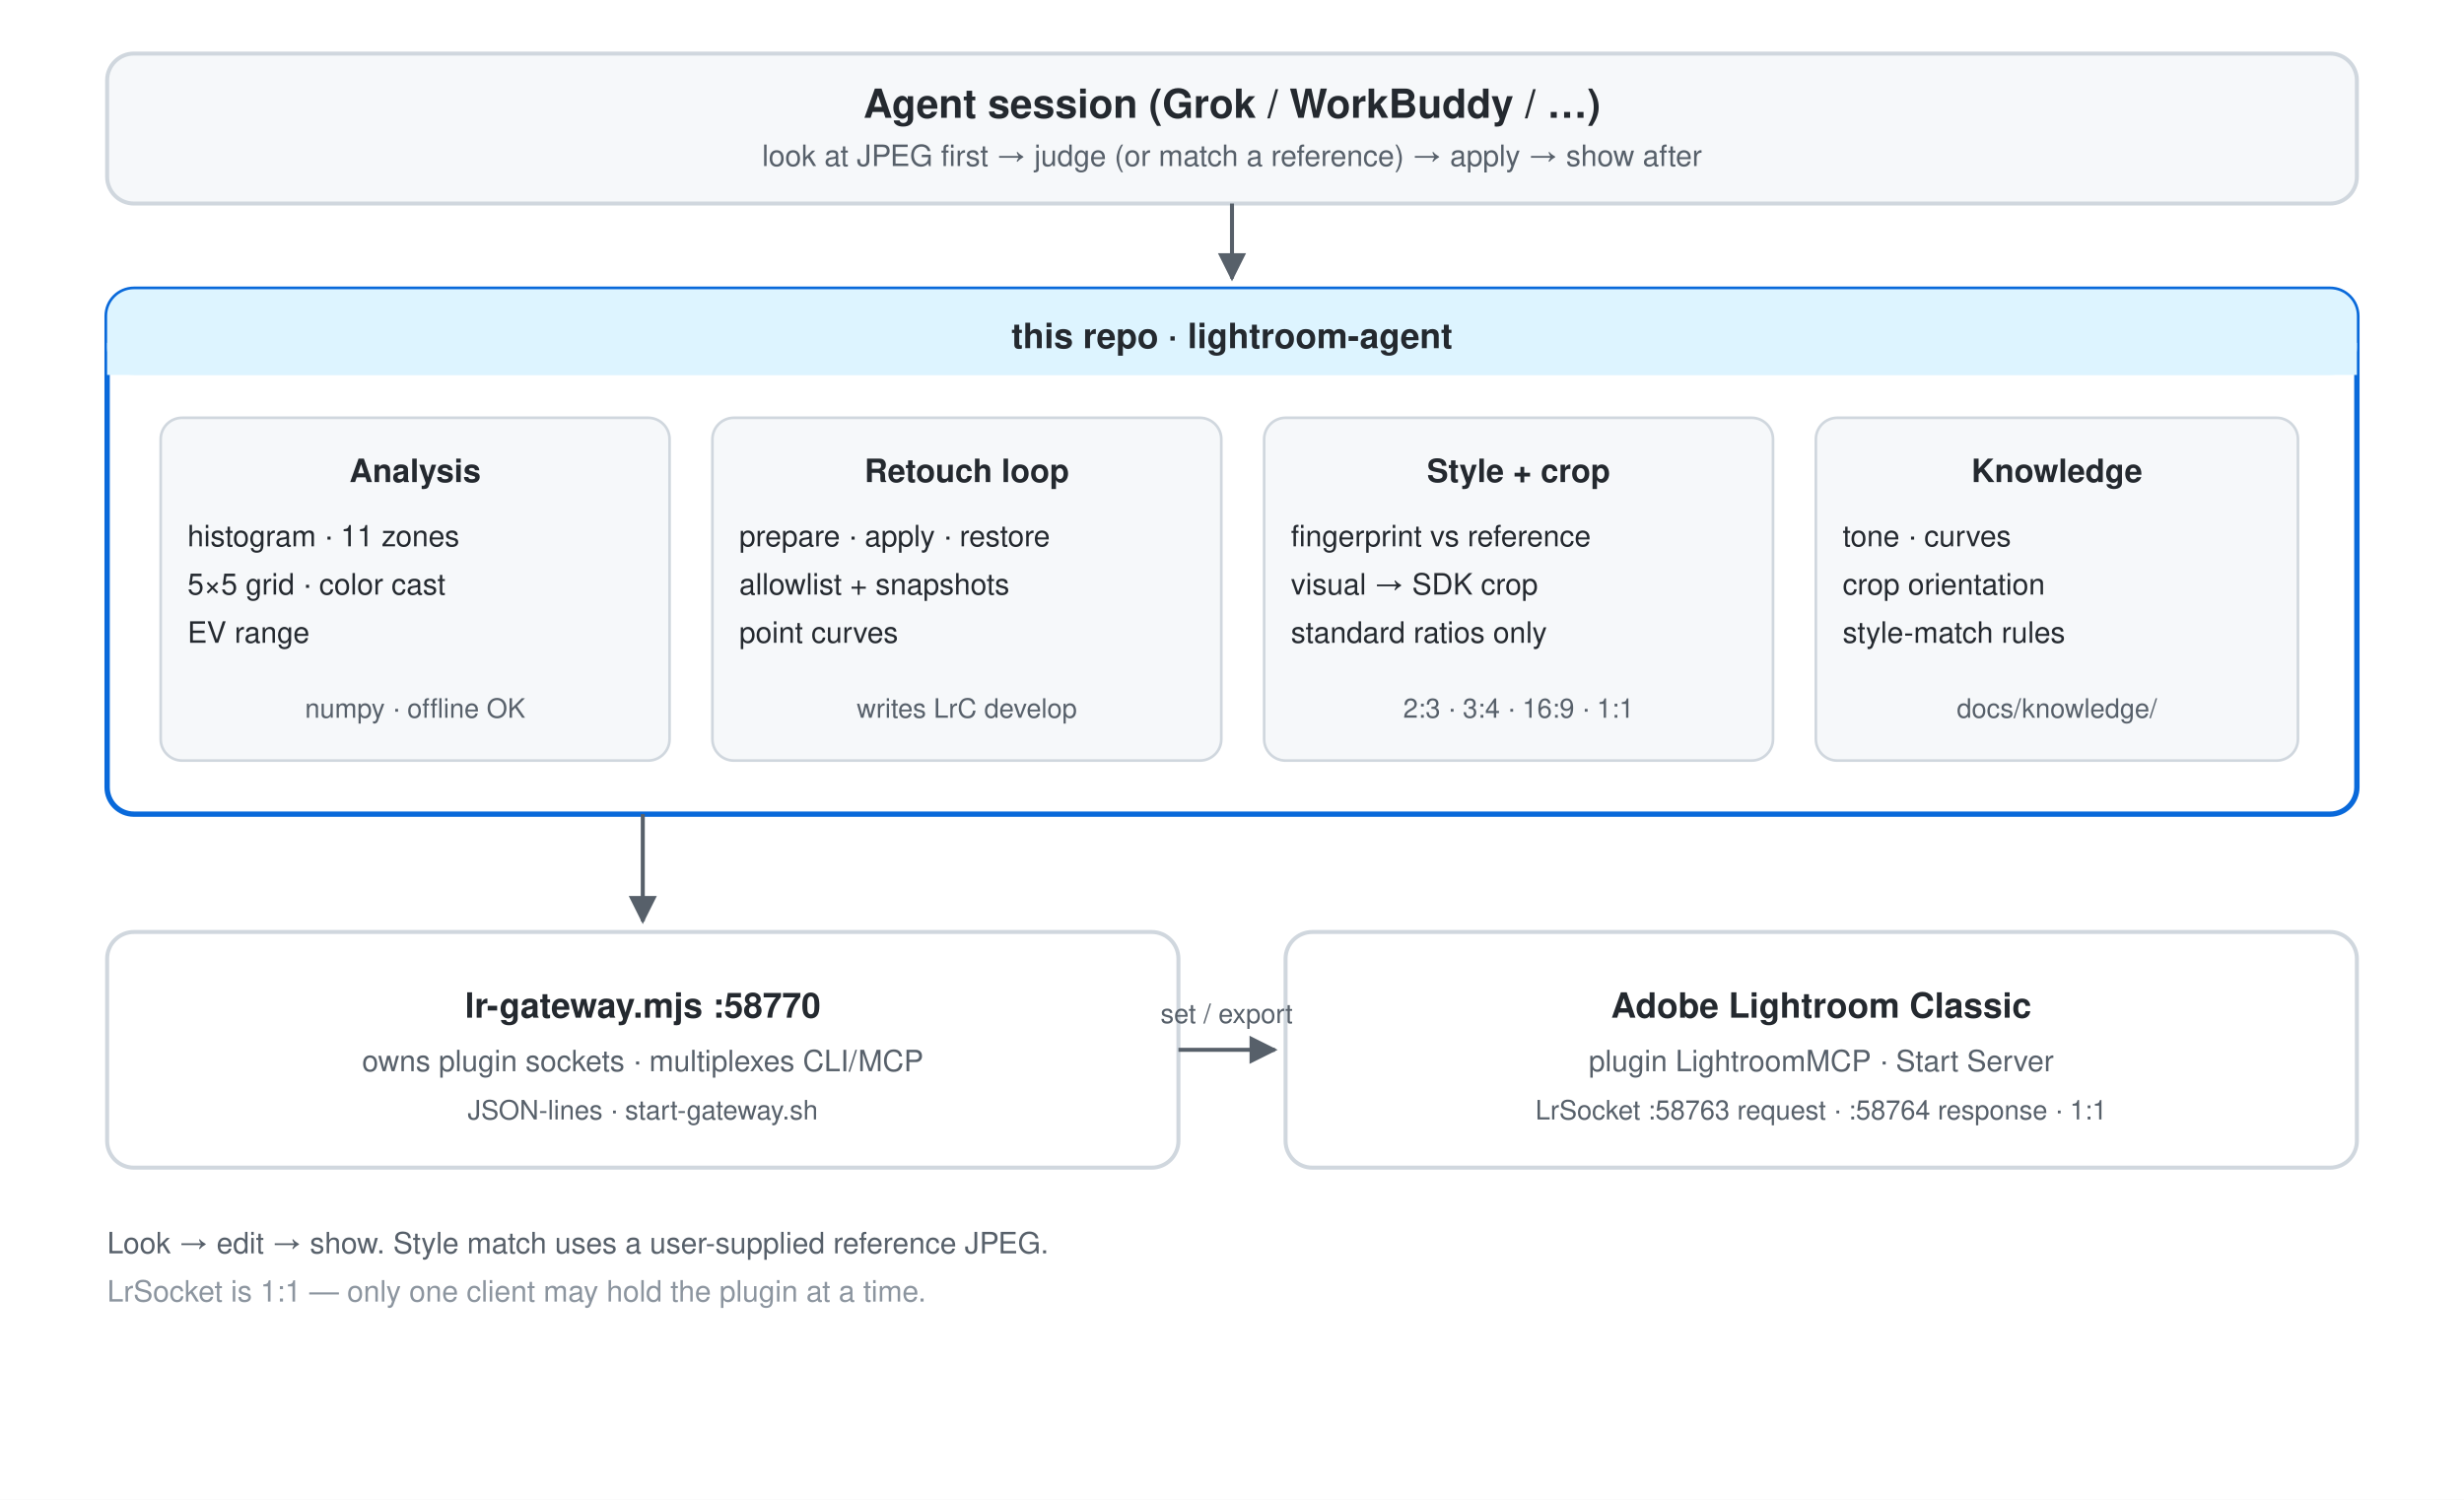
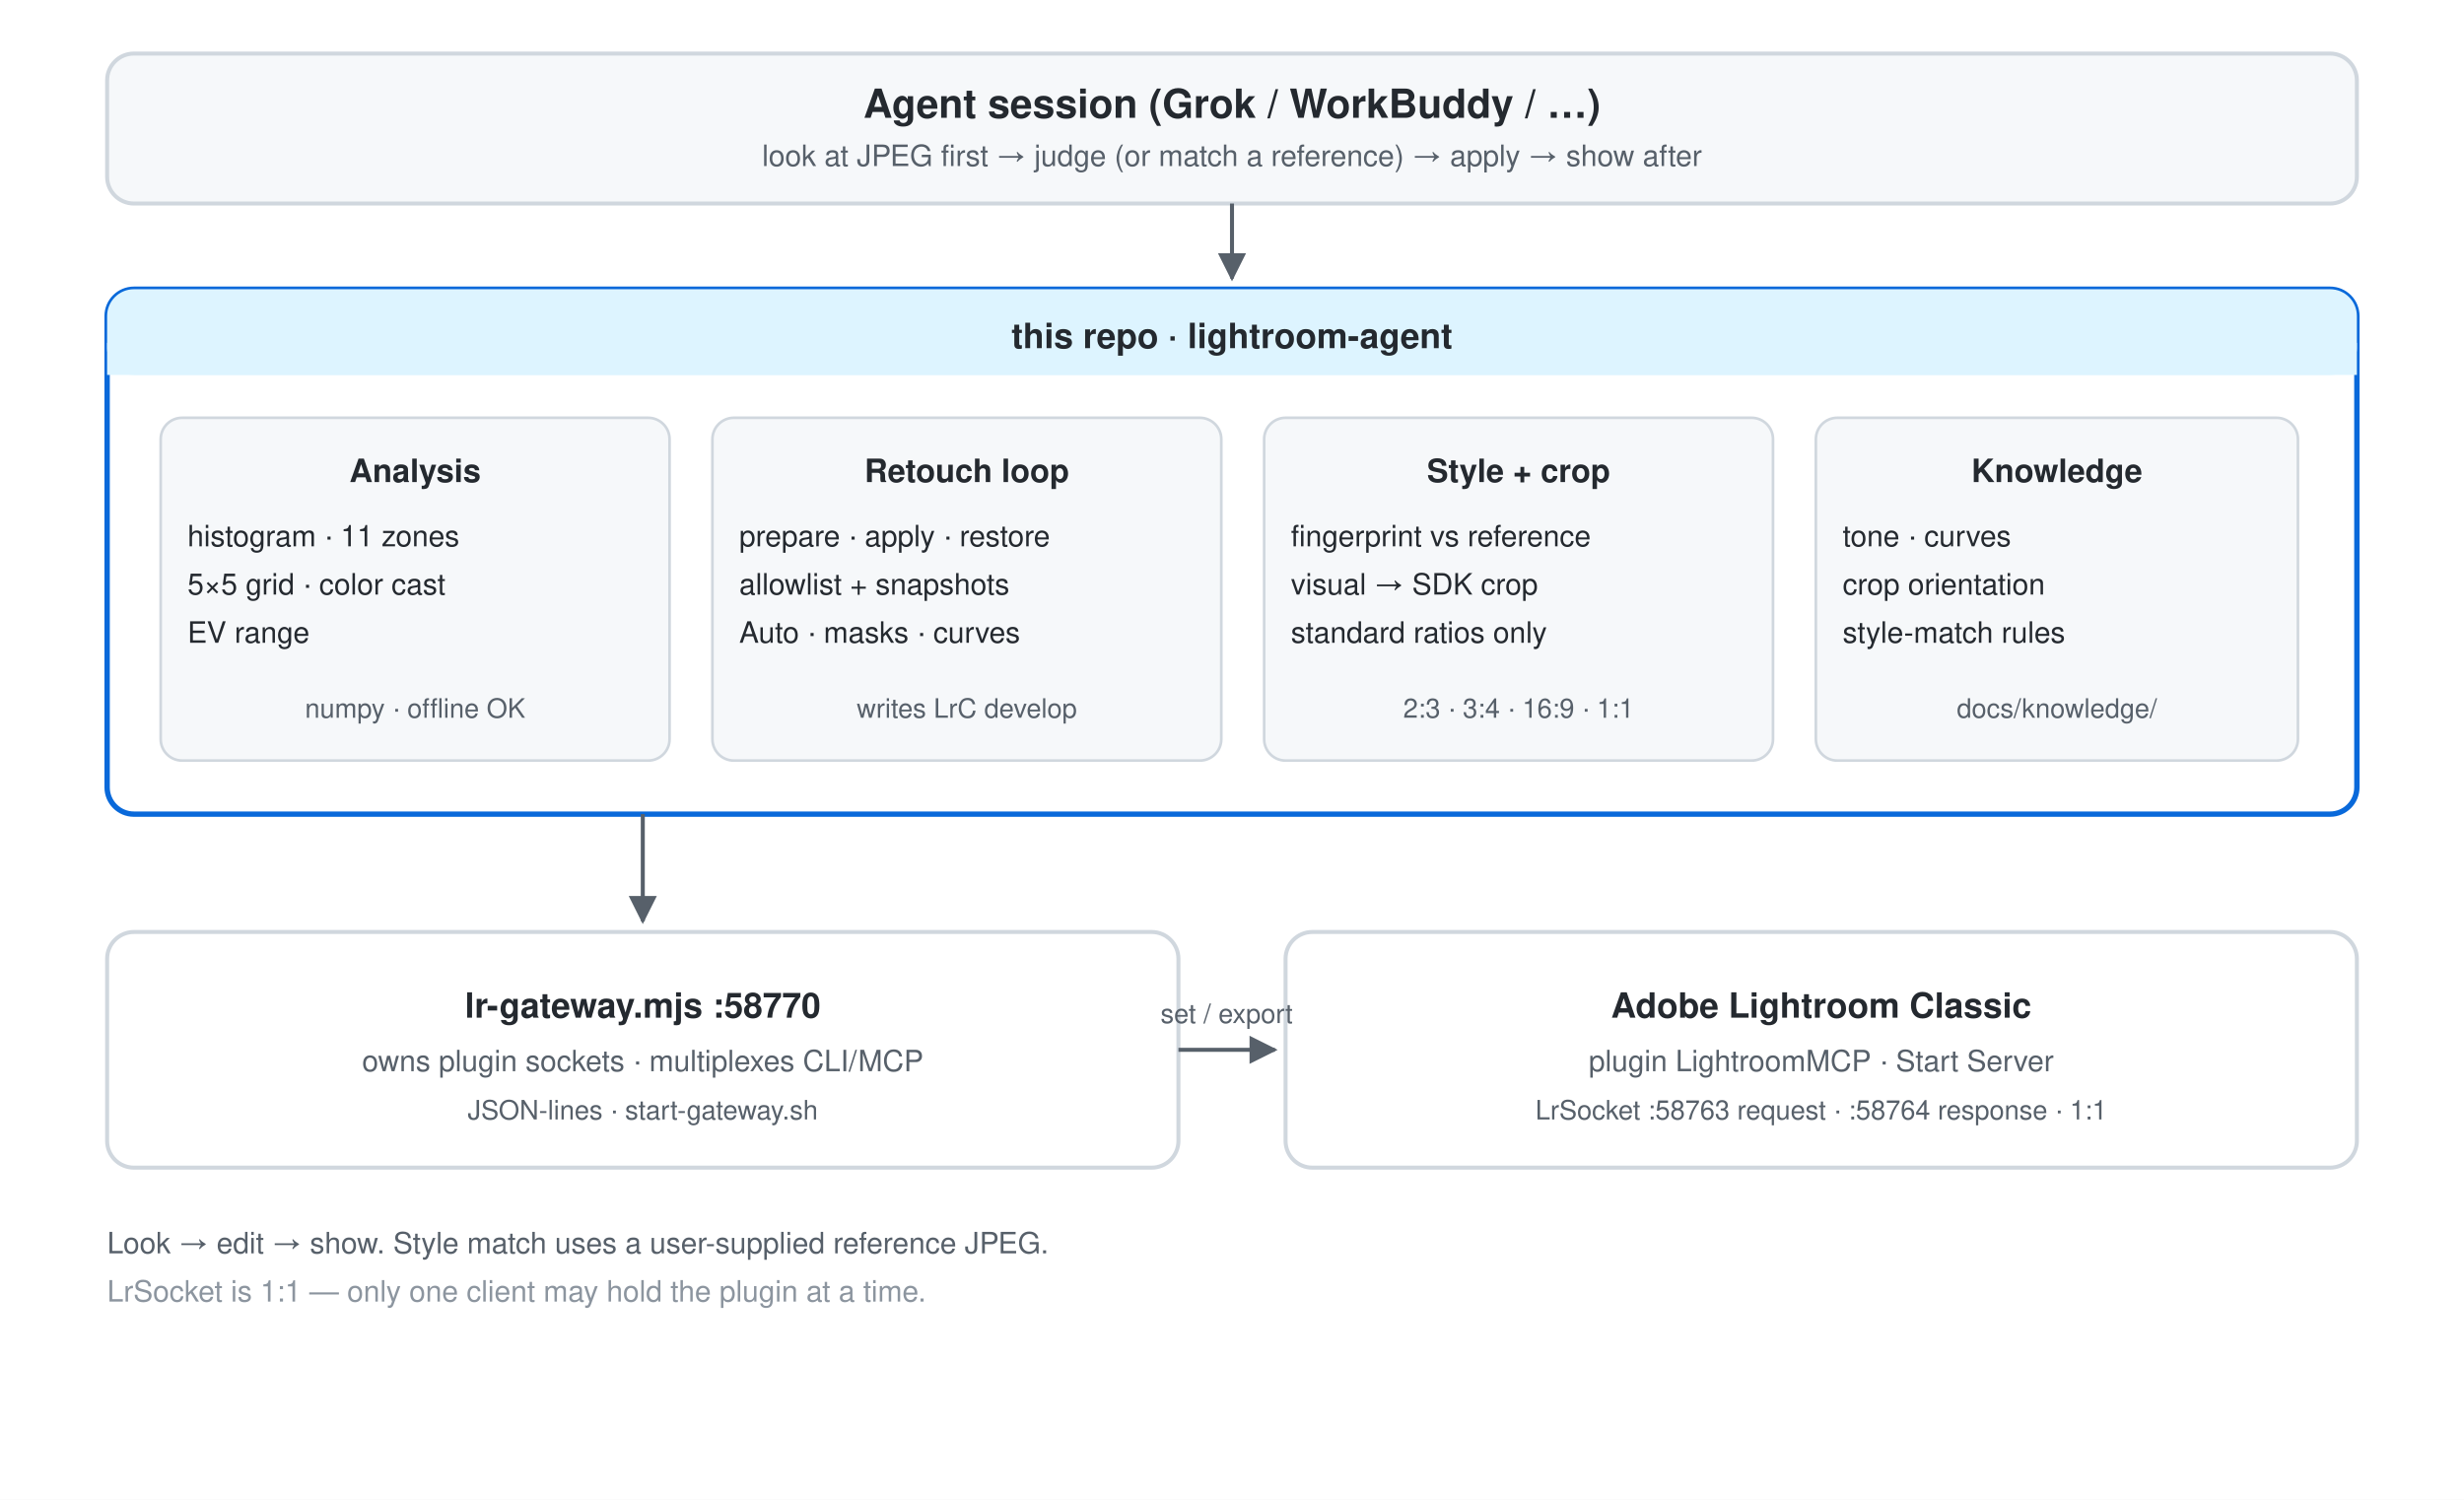
<svg xmlns="http://www.w3.org/2000/svg" viewBox="0 0 920 560" font-family="-apple-system, 'Segoe UI', Helvetica, Arial, sans-serif">
  <defs>
    <marker id="arr" viewBox="0 0 10 10" refX="9" refY="5" markerWidth="7" markerHeight="7" orient="auto-start-reverse">
      <path d="M 0 0 L 10 5 L 0 10 z" fill="#57606a" />
    </marker>
  </defs>
  <rect width="920" height="560" fill="#ffffff" />
  <rect x="40" y="20" width="840" height="56" rx="10" fill="#f6f8fa" stroke="#d0d7de" stroke-width="1.5" />
  <text x="460" y="44" text-anchor="middle" font-size="15" font-weight="600" fill="#24292f">Agent session (Grok / WorkBuddy / …)</text>
  <text x="460" y="62" text-anchor="middle" font-size="11" fill="#57606a">look at JPEG first → judge (or match a reference) → apply → show after</text>
  <rect x="40" y="108" width="840" height="196" rx="10" fill="#ffffff" stroke="#0969da" stroke-width="2" />
  <rect x="40" y="108" width="840" height="32" rx="10" fill="#ddf4ff" />
  <rect x="40" y="128" width="840" height="12" fill="#ddf4ff" />
  <text x="460" y="130" text-anchor="middle" font-size="13" font-weight="700" fill="#24292f">this repo · lightroom-agent</text>
  <rect x="60" y="156" width="190" height="128" rx="8" fill="#f6f8fa" stroke="#d0d7de" />
  <text x="155" y="180" text-anchor="middle" font-size="12" font-weight="600" fill="#24292f">Analysis</text>
  <text x="70" y="204" font-size="11" fill="#24292f">histogram · 11 zones</text>
  <text x="70" y="222" font-size="11" fill="#24292f">5×5 grid · color cast</text>
  <text x="70" y="240" font-size="11" fill="#24292f">EV range</text>
  <text x="155" y="268" text-anchor="middle" font-size="10" fill="#57606a">numpy · offline OK</text>
  <rect x="266" y="156" width="190" height="128" rx="8" fill="#f6f8fa" stroke="#d0d7de" />
  <text x="361" y="180" text-anchor="middle" font-size="12" font-weight="600" fill="#24292f">Retouch loop</text>
  <text x="276" y="204" font-size="11" fill="#24292f">prepare · apply · restore</text>
  <text x="276" y="222" font-size="11" fill="#24292f">allowlist + snapshots</text>
-   <text x="276" y="240" font-size="11" fill="#24292f">point curves</text>
+   <text x="276" y="240" font-size="11" fill="#24292f">Auto · masks · curves</text>
  <text x="361" y="268" text-anchor="middle" font-size="10" fill="#57606a">writes LrC develop</text>
  <rect x="472" y="156" width="190" height="128" rx="8" fill="#f6f8fa" stroke="#d0d7de" />
  <text x="567" y="180" text-anchor="middle" font-size="12" font-weight="600" fill="#24292f">Style + crop</text>
  <text x="482" y="204" font-size="11" fill="#24292f">fingerprint vs reference</text>
  <text x="482" y="222" font-size="11" fill="#24292f">visual → SDK crop</text>
  <text x="482" y="240" font-size="11" fill="#24292f">standard ratios only</text>
  <text x="567" y="268" text-anchor="middle" font-size="10" fill="#57606a">2:3 · 3:4 · 16:9 · 1:1</text>
  <rect x="678" y="156" width="180" height="128" rx="8" fill="#f6f8fa" stroke="#d0d7de" />
  <text x="768" y="180" text-anchor="middle" font-size="12" font-weight="600" fill="#24292f">Knowledge</text>
  <text x="688" y="204" font-size="11" fill="#24292f">tone · curves</text>
  <text x="688" y="222" font-size="11" fill="#24292f">crop orientation</text>
  <text x="688" y="240" font-size="11" fill="#24292f">style-match rules</text>
  <text x="768" y="268" text-anchor="middle" font-size="10" fill="#57606a">docs/knowledge/</text>
  <rect x="40" y="348" width="400" height="88" rx="10" fill="#ffffff" stroke="#d0d7de" stroke-width="1.5" />
  <text x="240" y="380" text-anchor="middle" font-size="13" font-weight="700" fill="#24292f">lr-gateway.mjs :58770</text>
  <text x="240" y="400" text-anchor="middle" font-size="11" fill="#57606a">owns plugin sockets · multiplexes CLI/MCP</text>
  <text x="240" y="418" text-anchor="middle" font-size="10" fill="#57606a">JSON-lines · start-gateway.sh</text>
  <rect x="480" y="348" width="400" height="88" rx="10" fill="#ffffff" stroke="#d0d7de" stroke-width="1.5" />
  <text x="680" y="380" text-anchor="middle" font-size="13" font-weight="700" fill="#24292f">Adobe Lightroom Classic</text>
  <text x="680" y="400" text-anchor="middle" font-size="11" fill="#57606a">plugin LightroomMCP · Start Server</text>
  <text x="680" y="418" text-anchor="middle" font-size="10" fill="#57606a">LrSocket :58763 request · :58764 response · 1:1</text>
  <line x1="460" y1="76" x2="460" y2="104" stroke="#57606a" stroke-width="1.5" marker-end="url(#arr)" />
  <line x1="240" y1="304" x2="240" y2="344" stroke="#57606a" stroke-width="1.5" marker-end="url(#arr)" />
  <line x1="440" y1="392" x2="476" y2="392" stroke="#57606a" stroke-width="1.5" marker-end="url(#arr)" />
  <text x="458" y="382" text-anchor="middle" font-size="10" fill="#57606a">set / export</text>
  <text x="40" y="468" font-size="11" fill="#57606a">Look → edit → show. Style match uses a user-supplied reference JPEG.</text>
  <text x="40" y="486" font-size="11" fill="#8c959f">LrSocket is 1:1 — only one client may hold the plugin at a time.</text>
</svg>
